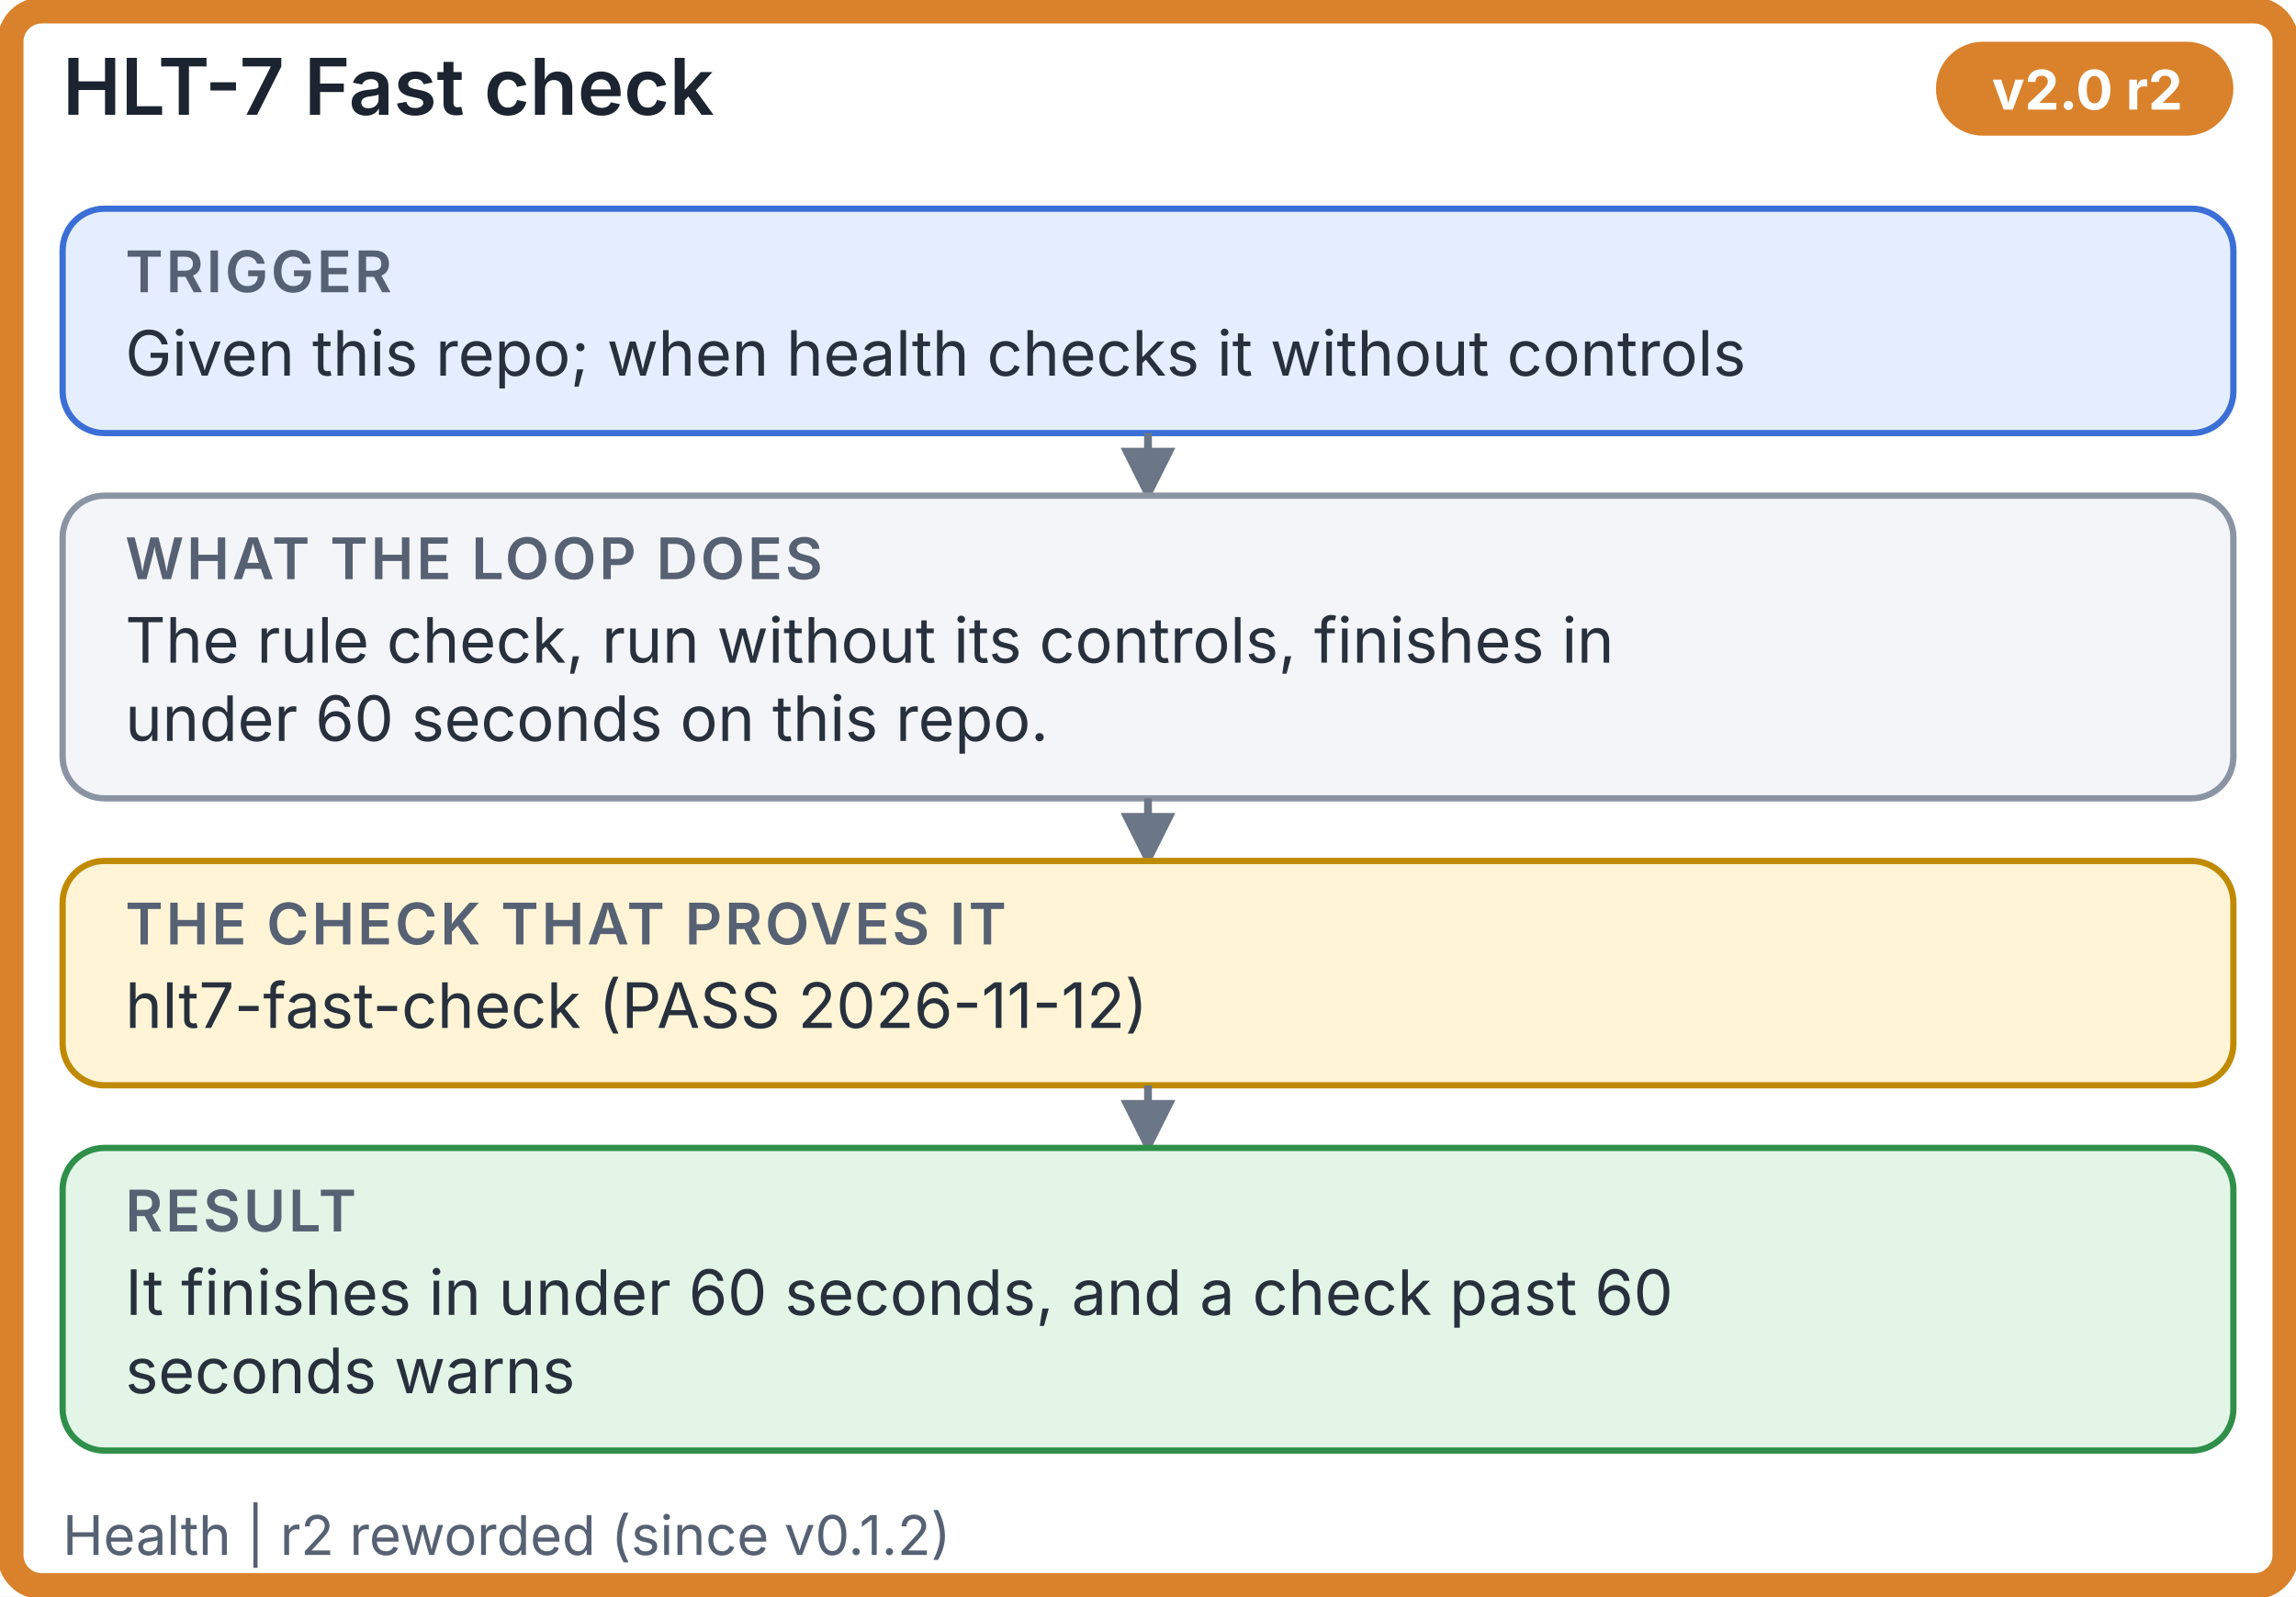
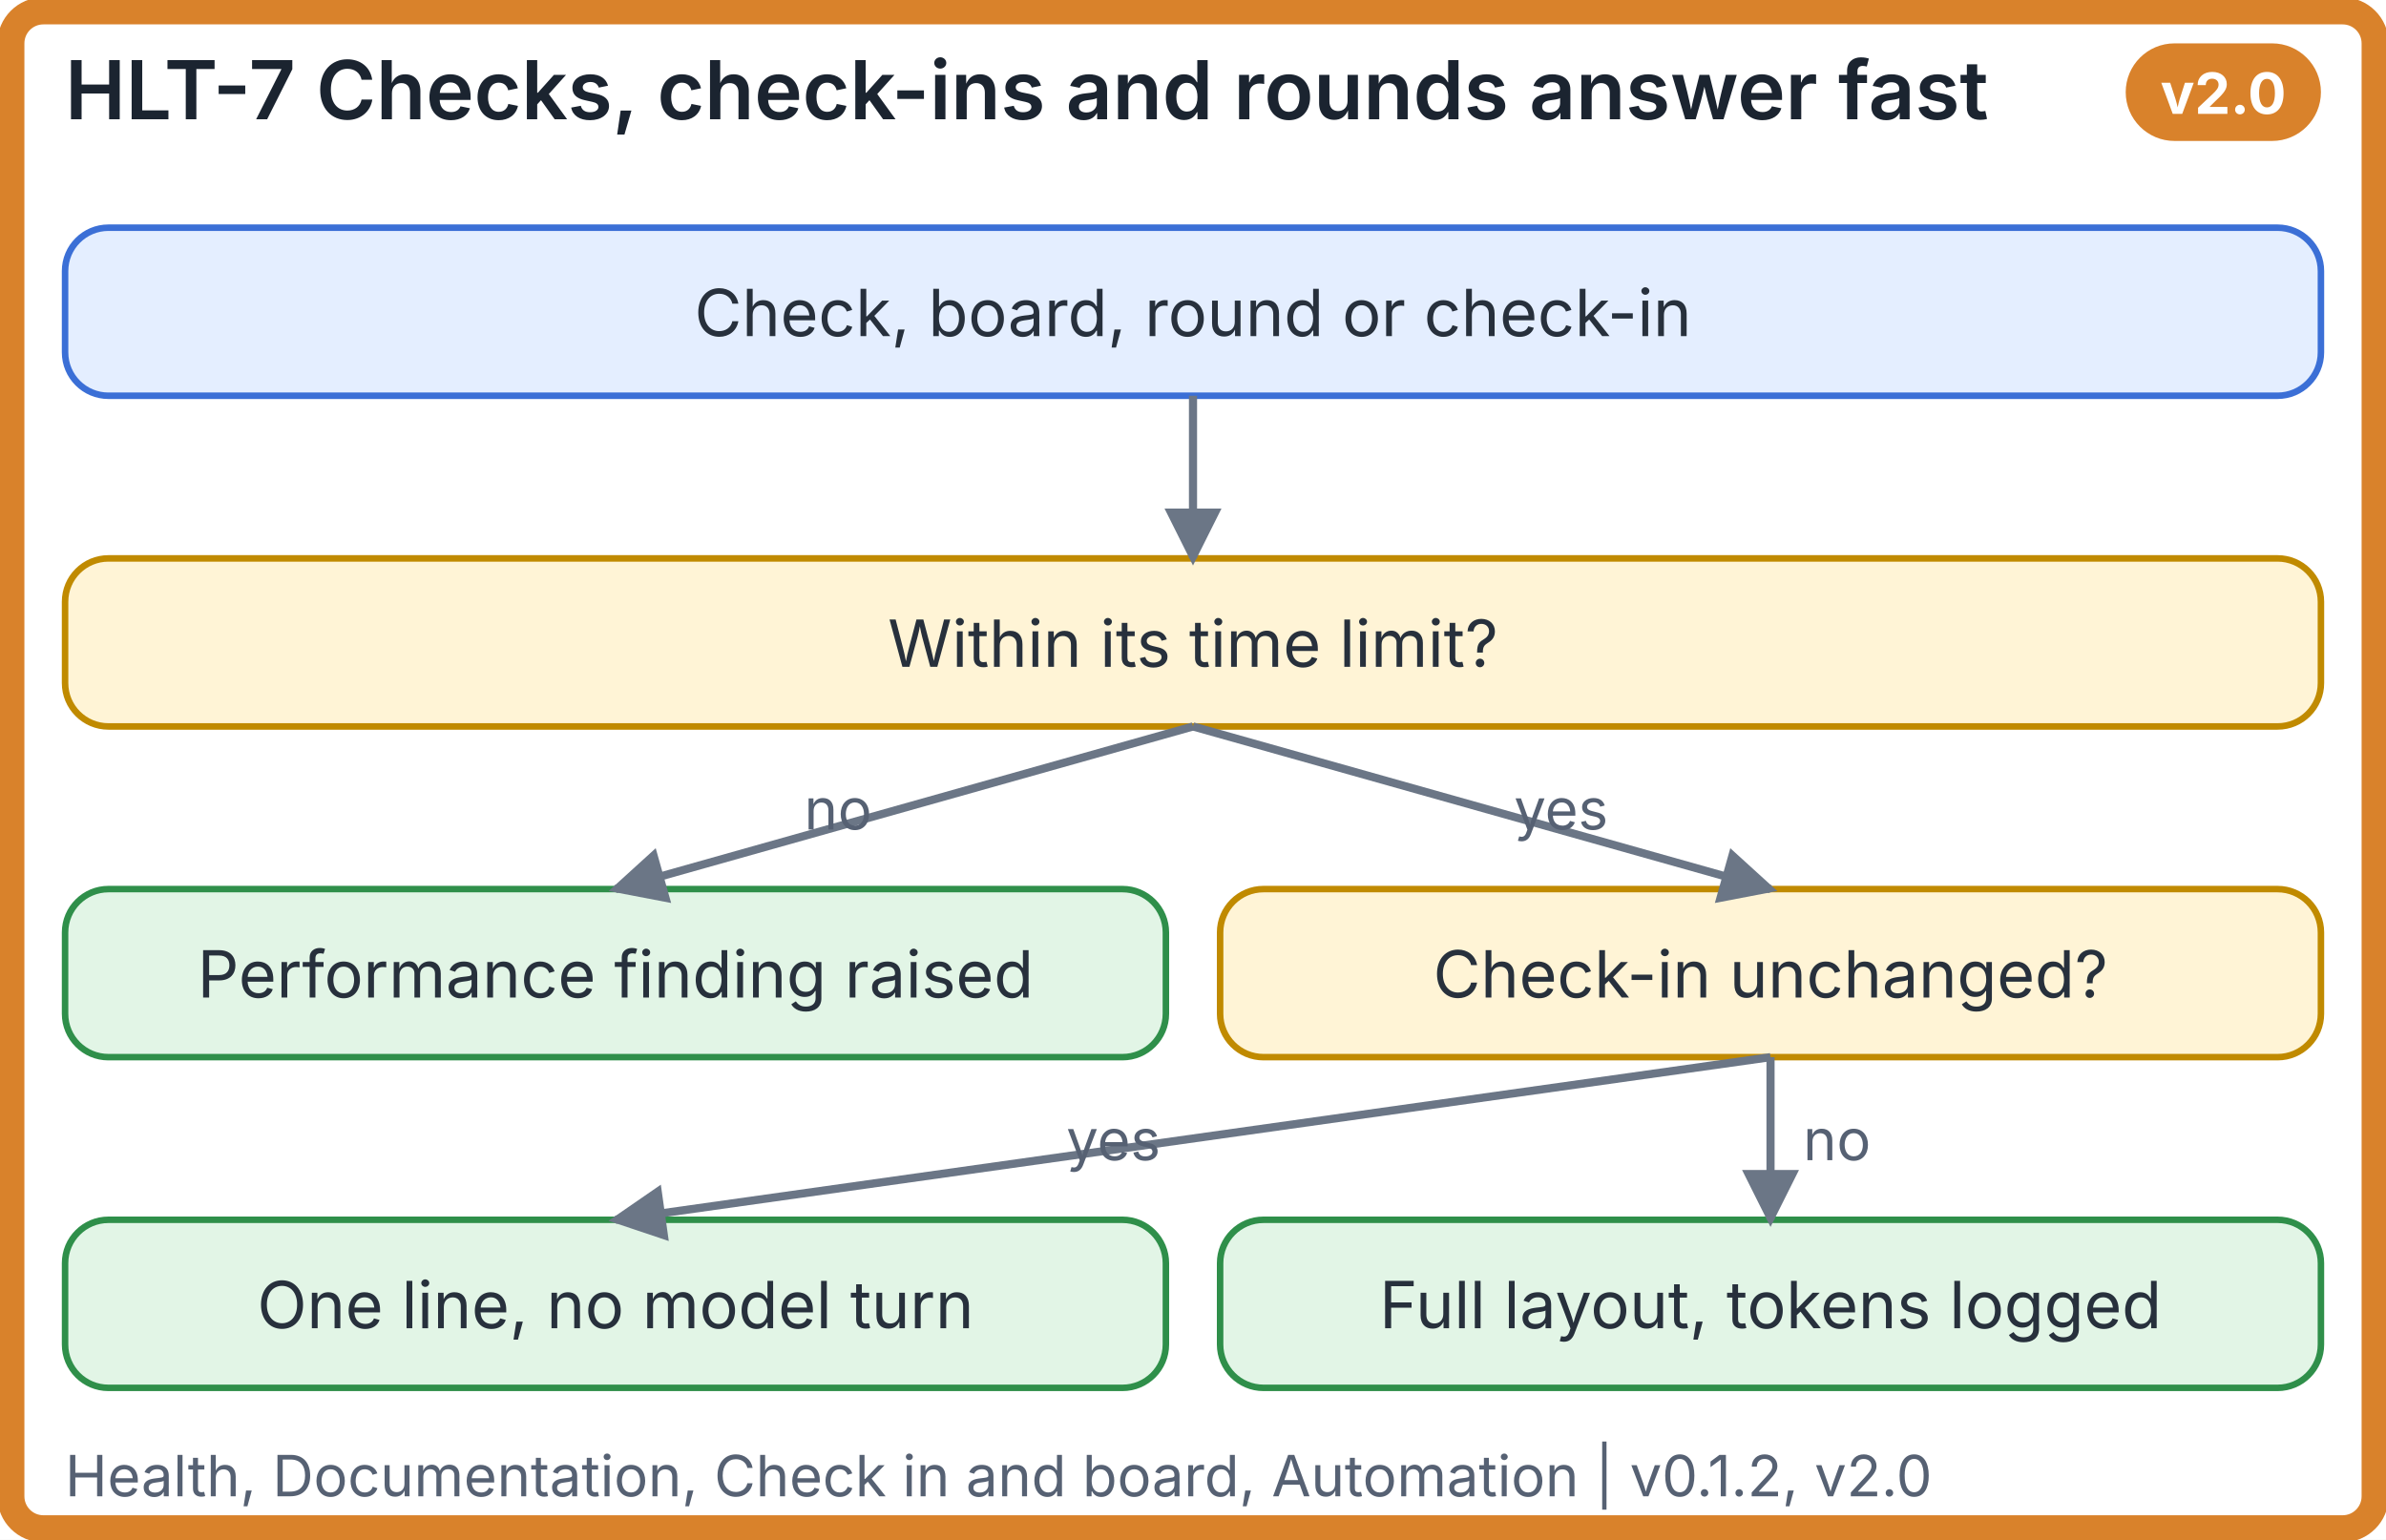
- <svg xmlns="http://www.w3.org/2000/svg" viewBox="0 0 440 306" width="440" role="img" aria-label="Flow of HLT-7 Fast check: trigger, what the loop does, the check that proves it, the result">
+ <svg xmlns="http://www.w3.org/2000/svg" viewBox="0 0 440 284" width="440" role="img" aria-label="Flow of HLT-7 Checks, check-ins and rounds answer fast">
  <style>
.f-t{font:600 15px system-ui,-apple-system,Segoe UI,sans-serif;fill:#1b2430}
.f-h{font:600 11px system-ui,-apple-system,Segoe UI,sans-serif;fill:#566173;letter-spacing:.05em}
.f-s{font:400 12px system-ui,-apple-system,Segoe UI,sans-serif;fill:#27303c}
.f-x{font:400 10.5px system-ui,-apple-system,Segoe UI,sans-serif;fill:#566173}
.f-you{fill:#e4eeff;stroke:#3b6fd6}
.f-step{fill:#f3f5f8;stroke:#8a94a3}
.f-gate{fill:#fff4d6;stroke:#c08a00}
.f-ok{fill:#e2f5e6;stroke:#2f8f4a}
.f-find{fill:#fde9e7;stroke:#c5483f}
.f-bg{fill:#ffffff}
.f-a{stroke:#6b7686;stroke-width:1.5;fill:none}
.f-ah{fill:#6b7686}
@media (prefers-color-scheme: dark){
.f-t{fill:#eef2f6}.f-h,.f-x{fill:#a3afbf}.f-s{fill:#e1e7ee}
.f-step{fill:#222b36;stroke:#5c6b7d}.f-you{fill:#162a4f;stroke:#6d9bf0}
.f-gate{fill:#3a2e0d;stroke:#d9a521}.f-find{fill:#3d1c1a;stroke:#e0736a}
.f-ok{fill:#153420;stroke:#4fb56c}.f-bg{fill:#12171d}.f-a{stroke:#9aa7b8}.f-ah{fill:#9aa7b8}
}

.k-shipped{stroke:#8a94a3;stroke-width:1.5}.k-v20{stroke:#d9822b;stroke-width:5}.k-v21{stroke:#8a5cd6;stroke-width:5;stroke-dasharray:10 6}
.p-shipped{fill:#2f8f4a}.p-v20{fill:#d9822b}.p-v21{fill:#8a5cd6}
.f-pill{font:700 10.5px system-ui,-apple-system,Segoe UI,sans-serif;fill:#ffffff}
@media (prefers-color-scheme: dark){.k-shipped{stroke:#5c6b7d}.k-v20{stroke:#f0a050}.k-v21{stroke:#b08cf0}.p-shipped{fill:#3d9c58}.p-v20{fill:#c46f1c}.p-v21{fill:#7a4cc6}}
</style>
  <defs>
    <marker id="ah" viewBox="0 0 8 8" refX="7" refY="4" markerWidth="7" markerHeight="7" orient="auto-start-reverse">
      <path d="M0 0 L8 4 L0 8 z" class="f-ah" />
    </marker>
  </defs>
-   <rect width="440" height="306" class="f-bg" />
-   <text x="12" y="22" class="f-t">HLT-7 Fast check</text>
-   <rect x="12" y="40" width="416" height="43" rx="8" class="f-you" stroke-width="1.2" />
-   <text x="24" y="56" class="f-h">TRIGGER</text>
-   <text x="24" y="72" class="f-s">Given this repo; when health checks it without controls</text>
-   <path d="M220 83 L220 95" class="f-a" marker-end="url(#ah)" />
-   <rect x="12" y="95" width="416" height="58" rx="8" class="f-step" stroke-width="1.2" />
-   <text x="24" y="111" class="f-h">WHAT THE LOOP DOES</text>
-   <text x="24" y="127" class="f-s">The rule check, run without its controls, finishes in</text>
-   <text x="24" y="142" class="f-s">under 60 seconds on this repo.</text>
-   <path d="M220 153 L220 165" class="f-a" marker-end="url(#ah)" />
-   <rect x="12" y="165" width="416" height="43" rx="8" class="f-gate" stroke-width="1.2" />
-   <text x="24" y="181" class="f-h">THE CHECK THAT PROVES IT</text>
-   <text x="24" y="197" class="f-s">hlt7-fast-check (PASS 2026-11-12)</text>
-   <path d="M220 208 L220 220" class="f-a" marker-end="url(#ah)" />
-   <rect x="12" y="220" width="416" height="58" rx="8" class="f-ok" stroke-width="1.2" />
-   <text x="24" y="236" class="f-h">RESULT</text>
-   <text x="24" y="252" class="f-s">It finishes in under 60 seconds, and a check past 60</text>
-   <text x="24" y="267" class="f-s">seconds warns</text>
-   <text x="12" y="298" class="f-x">Health | r2 reworded (since v0.1.2)</text>
-   <rect x="2" y="2" width="436" height="302" rx="6" fill="none" class="k-v20" />
-   <rect x="371" y="8" width="57" height="18" rx="9" class="p-v20" />
-   <text x="400" y="21" text-anchor="middle" class="f-pill">v2.0 r2</text>
+   <rect width="440" height="284" class="f-bg" />
+   <text x="12" y="22" class="f-t">HLT-7 Checks, check-ins and rounds answer fast</text>
+   <rect x="12.0" y="42" width="416.0" height="31" rx="8" class="f-you" stroke-width="1.2" />
+   <text x="220.0" y="62" text-anchor="middle" class="f-s">Check, board, round or check-in</text>
+   <rect x="12.0" y="103" width="416.0" height="31" rx="8" class="f-gate" stroke-width="1.2" />
+   <text x="220.0" y="123" text-anchor="middle" class="f-s">Within its time limit?</text>
+   <rect x="12.0" y="164" width="203.0" height="31" rx="8" class="f-ok" stroke-width="1.2" />
+   <text x="113.5" y="184" text-anchor="middle" class="f-s">Performance finding raised</text>
+   <rect x="225.0" y="164" width="203.0" height="31" rx="8" class="f-gate" stroke-width="1.2" />
+   <text x="326.5" y="184" text-anchor="middle" class="f-s">Check-in unchanged?</text>
+   <rect x="12.0" y="225" width="203.0" height="31" rx="8" class="f-ok" stroke-width="1.2" />
+   <text x="113.5" y="245" text-anchor="middle" class="f-s">One line, no model turn</text>
+   <rect x="225.0" y="225" width="203.0" height="31" rx="8" class="f-ok" stroke-width="1.2" />
+   <text x="326.5" y="245" text-anchor="middle" class="f-s">Full layout, tokens logged</text>
+   <path d="M220.0 73.0 L220.0 103.0" class="f-a" marker-end="url(#ah)" />
+   <path d="M220.0 134.0 L113.5 164.0" class="f-a" marker-end="url(#ah)" />
+   <text x="160.8" y="153.0" text-anchor="end" class="f-x">no</text>
+   <path d="M220.0 134.0 L326.5 164.0" class="f-a" marker-end="url(#ah)" />
+   <text x="279.2" y="153.0" text-anchor="start" class="f-x">yes</text>
+   <path d="M326.5 195.0 L113.5 225.0" class="f-a" marker-end="url(#ah)" />
+   <text x="214.0" y="214.0" text-anchor="end" class="f-x">yes</text>
+   <path d="M326.5 195.0 L326.5 225.0" class="f-a" marker-end="url(#ah)" />
+   <text x="332.5" y="214.0" text-anchor="start" class="f-x">no</text>
+   <text x="12" y="276" class="f-x">Health, Documentation, Check in and board, Automation | v0.1.2, v2.0</text>
+   <rect x="2" y="2" width="436" height="280" rx="6" fill="none" class="k-v20" />
+   <rect x="392" y="8" width="36" height="18" rx="9" class="p-v20" />
+   <text x="410" y="21" text-anchor="middle" class="f-pill">v2.0</text>
</svg>
